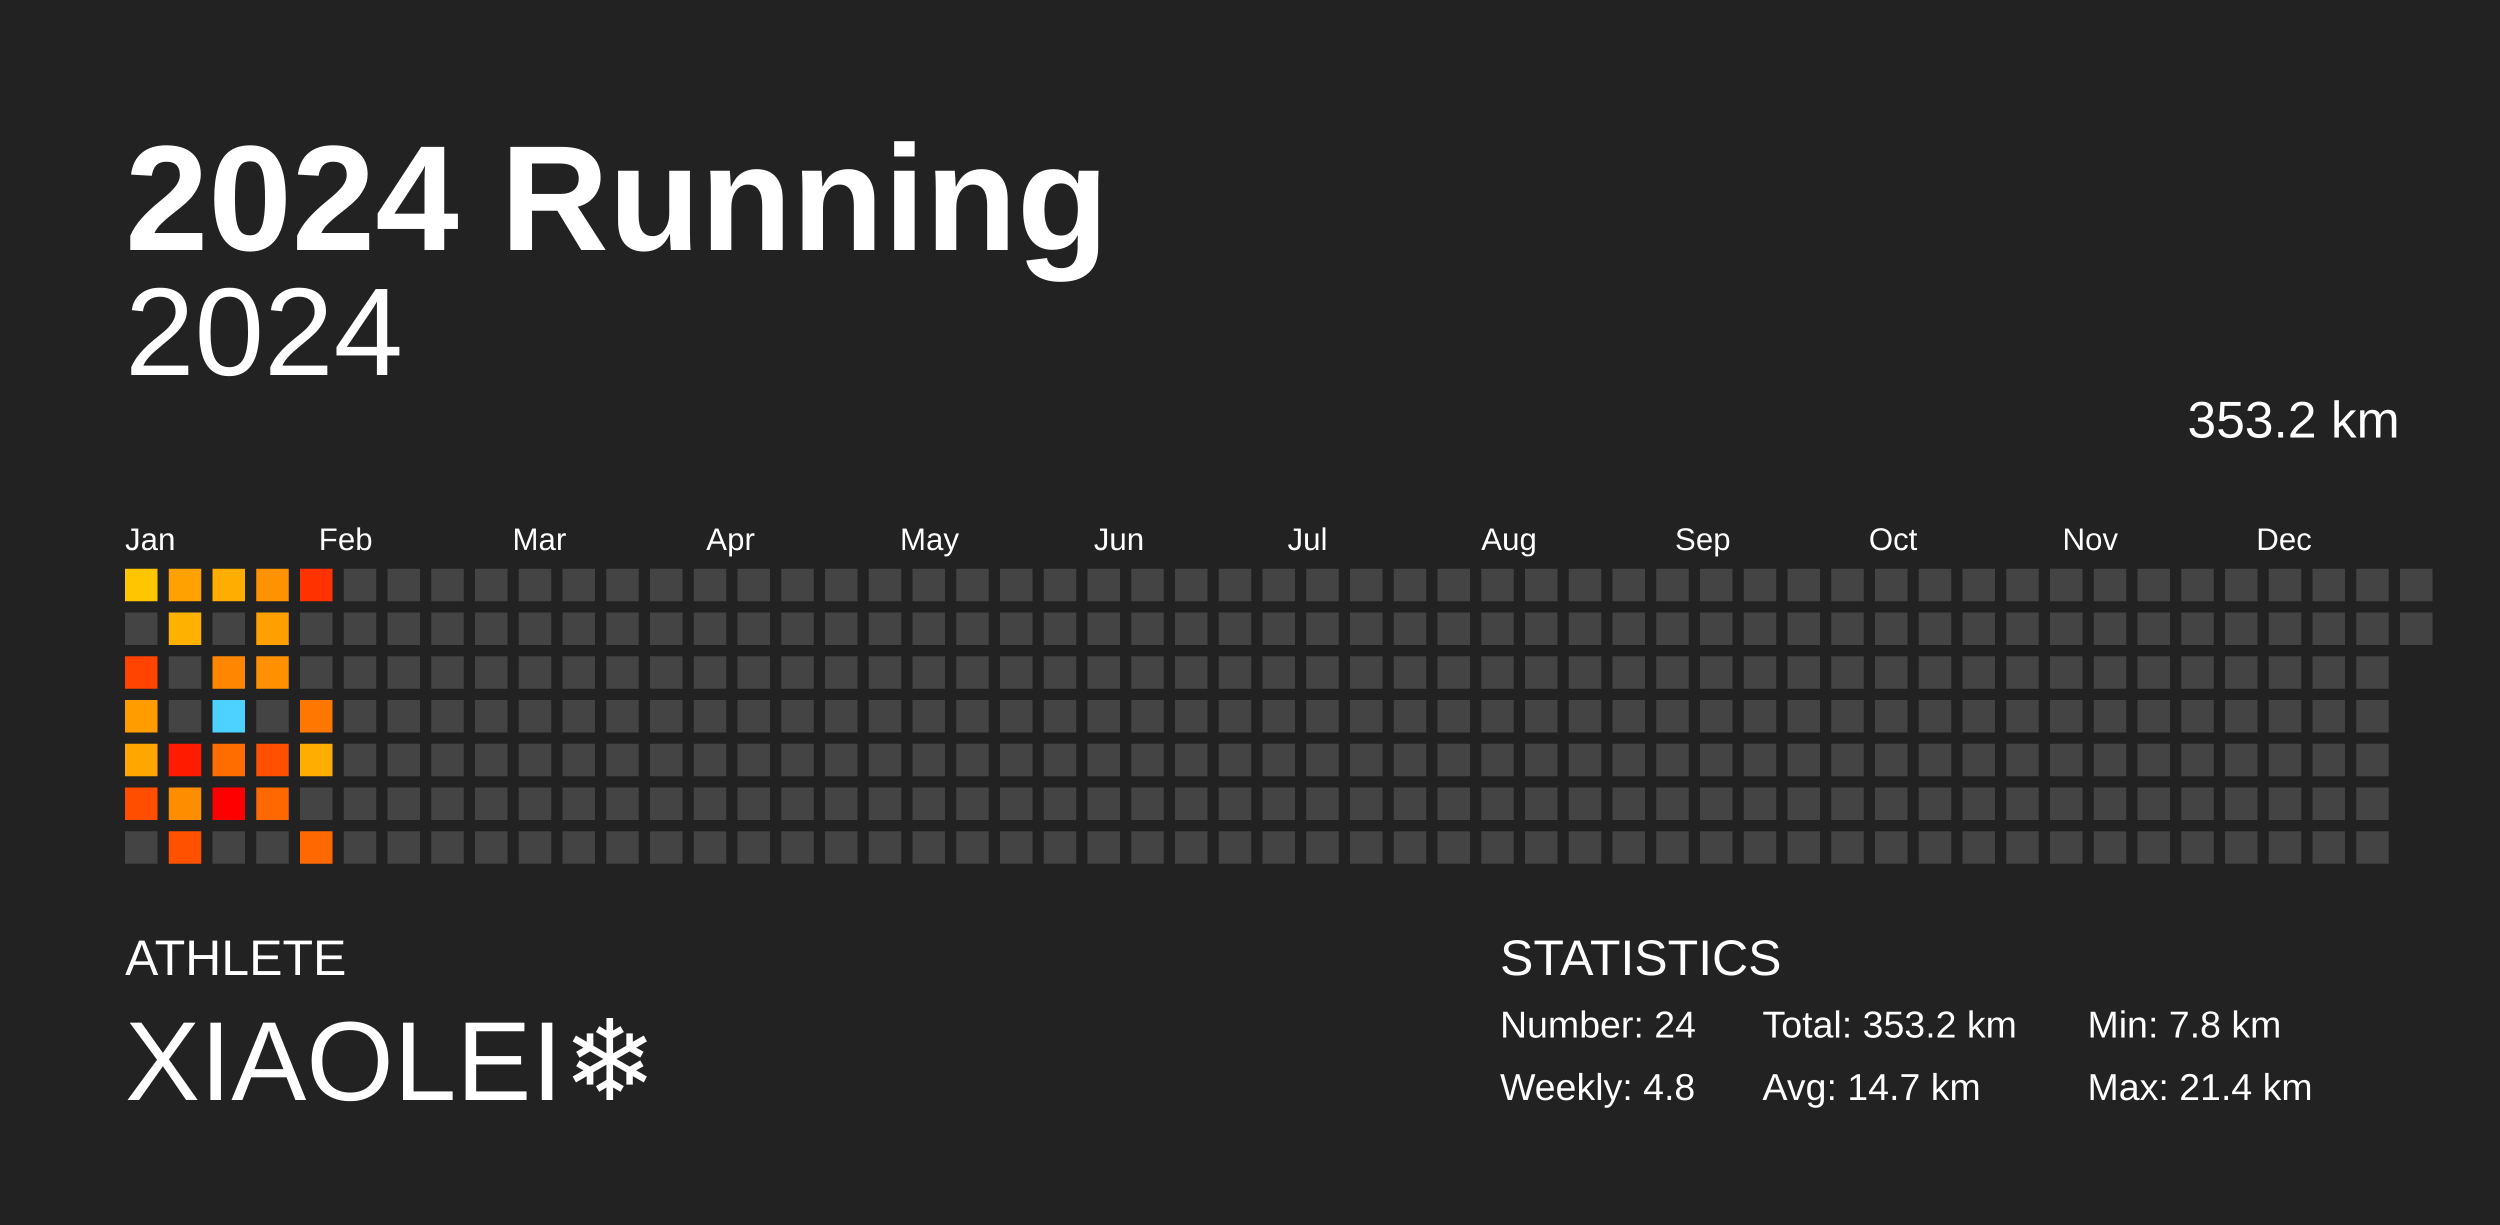
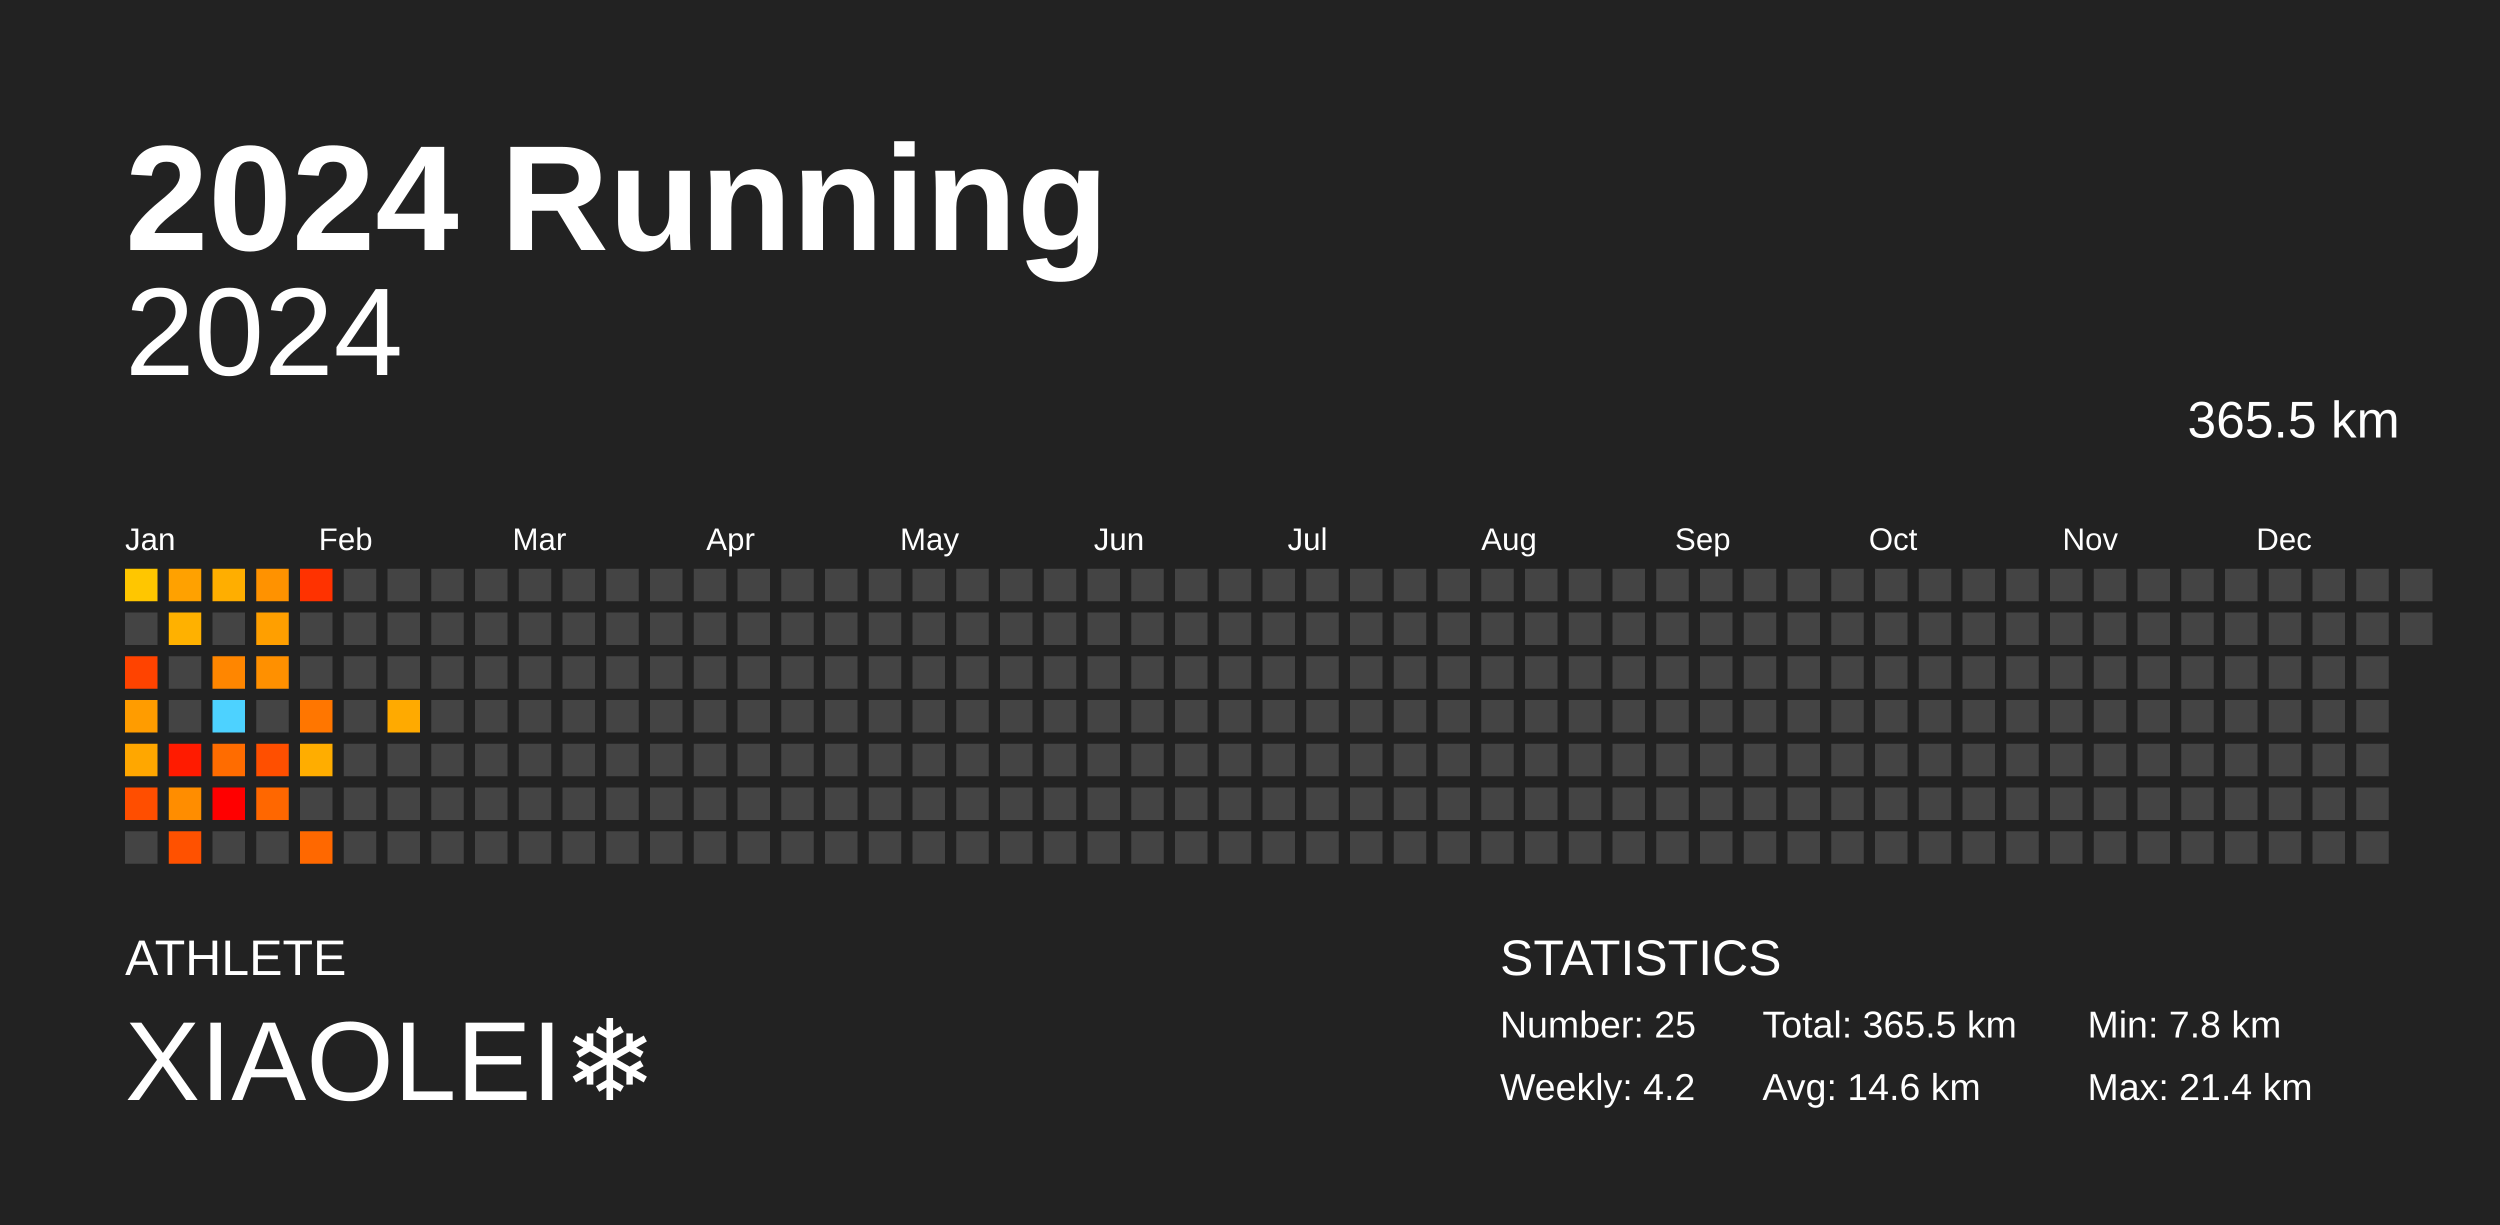
<svg xmlns="http://www.w3.org/2000/svg" baseProfile="full" height="98mm" version="1.1" viewBox="0,0,200,98" width="200mm">
  <defs />
  <rect fill="#222222" height="98" width="200" x="0" y="0" />
  <text fill="#FFFFFF" style="font-size:12px; font-family:Arial; font-weight:bold;" x="10" y="20">2024 Running</text>
  <text fill="#FFFFFF" style="font-size:4px; font-family:Arial" x="10" y="78">ATHLETE</text>
  <text fill="#FFFFFF" style="font-size:9px; font-family:Arial" x="10" y="88">XIAOLEI❄️</text>
  <text fill="#FFFFFF" style="font-size:4px; font-family:Arial" x="120" y="78">STATISTICS</text>
-   <text fill="#FFFFFF" style="font-size:3px; font-family:Arial" x="120" y="83">Number: 24</text>
-   <text fill="#FFFFFF" style="font-size:3px; font-family:Arial" x="120" y="88">Weekly: 4.8</text>
-   <text fill="#FFFFFF" style="font-size:3px; font-family:Arial" x="141" y="83">Total: 353.2 km</text>
-   <text fill="#FFFFFF" style="font-size:3px; font-family:Arial" x="141" y="88">Avg: 14.7 km</text>
+   <text fill="#FFFFFF" style="font-size:3px; font-family:Arial" x="120" y="83">Number: 25</text>
+   <text fill="#FFFFFF" style="font-size:3px; font-family:Arial" x="120" y="88">Weekly: 4.2</text>
+   <text fill="#FFFFFF" style="font-size:3px; font-family:Arial" x="141" y="83">Total: 365.5 km</text>
+   <text fill="#FFFFFF" style="font-size:3px; font-family:Arial" x="141" y="88">Avg: 14.6 km</text>
  <text fill="#FFFFFF" style="font-size:3px; font-family:Arial" x="167" y="83">Min: 7.8 km</text>
  <text fill="#FFFFFF" style="font-size:3px; font-family:Arial" x="167" y="88">Max: 21.4 km</text>
  <text alignment-baseline="hanging" fill="#FFFFFF" style="font-size:10.0px; font-family:Arial;" x="10" y="30">2024</text>
-   <text alignment-baseline="hanging" fill="#FFFFFF" style="font-size:4.125px; font-family:Arial;" x="175" y="35">353.2 km</text>
+   <text alignment-baseline="hanging" fill="#FFFFFF" style="font-size:4.125px; font-family:Arial;" x="175" y="35">365.5 km</text>
  <text fill="#FFFFFF" style="font-size:2.5px; font-family:Arial" x="10.0" y="44">Jan</text>
  <text fill="#FFFFFF" style="font-size:2.5px; font-family:Arial" x="25.5" y="44">Feb</text>
  <text fill="#FFFFFF" style="font-size:2.5px; font-family:Arial" x="41.0" y="44">Mar</text>
  <text fill="#FFFFFF" style="font-size:2.5px; font-family:Arial" x="56.5" y="44">Apr</text>
  <text fill="#FFFFFF" style="font-size:2.5px; font-family:Arial" x="72.0" y="44">May</text>
  <text fill="#FFFFFF" style="font-size:2.5px; font-family:Arial" x="87.5" y="44">Jun</text>
  <text fill="#FFFFFF" style="font-size:2.5px; font-family:Arial" x="103.0" y="44">Jul</text>
  <text fill="#FFFFFF" style="font-size:2.5px; font-family:Arial" x="118.5" y="44">Aug</text>
  <text fill="#FFFFFF" style="font-size:2.5px; font-family:Arial" x="134.0" y="44">Sep</text>
  <text fill="#FFFFFF" style="font-size:2.5px; font-family:Arial" x="149.5" y="44">Oct</text>
  <text fill="#FFFFFF" style="font-size:2.5px; font-family:Arial" x="165.0" y="44">Nov</text>
  <text fill="#FFFFFF" style="font-size:2.5px; font-family:Arial" x="180.5" y="44">Dec</text>
  <rect fill="#ffc600" height="2.6" width="2.6" x="10.0" y="45.5" />
  <rect fill="#444444" height="2.6" width="2.6" x="10.0" y="49.0" />
  <rect fill="#ff4300" height="2.6" width="2.6" x="10.0" y="52.5" />
  <rect fill="#ff9c00" height="2.6" width="2.6" x="10.0" y="56.0" />
  <rect fill="#ffa700" height="2.6" width="2.6" x="10.0" y="59.5" />
  <rect fill="#ff4e00" height="2.6" width="2.6" x="10.0" y="63.0" />
  <rect fill="#444444" height="2.6" width="2.6" x="10.0" y="66.5" />
  <rect fill="#ffa100" height="2.6" width="2.6" x="13.5" y="45.5" />
  <rect fill="#ffb100" height="2.6" width="2.6" x="13.5" y="49.0" />
  <rect fill="#444444" height="2.6" width="2.6" x="13.5" y="52.5" />
  <rect fill="#444444" height="2.6" width="2.6" x="13.5" y="56.0" />
  <rect fill="#ff1b00" height="2.6" width="2.6" x="13.5" y="59.5" />
  <rect fill="#ff8d00" height="2.6" width="2.6" x="13.5" y="63.0" />
  <rect fill="#ff5100" height="2.6" width="2.6" x="13.5" y="66.5" />
  <rect fill="#ffae00" height="2.6" width="2.6" x="17.0" y="45.5" />
  <rect fill="#444444" height="2.6" width="2.6" x="17.0" y="49.0" />
  <rect fill="#ff8600" height="2.6" width="2.6" x="17.0" y="52.5" />
  <rect fill="#4dd2ff" height="2.6" width="2.6" x="17.0" y="56.0" />
  <rect fill="#ff6c00" height="2.6" width="2.6" x="17.0" y="59.5" />
  <rect fill="red" height="2.6" width="2.6" x="17.0" y="63.0" />
  <rect fill="#444444" height="2.6" width="2.6" x="17.0" y="66.5" />
  <rect fill="#ff9200" height="2.6" width="2.6" x="20.5" y="45.5" />
  <rect fill="#ff9f00" height="2.6" width="2.6" x="20.5" y="49.0" />
  <rect fill="#ff9000" height="2.6" width="2.6" x="20.5" y="52.5" />
  <rect fill="#444444" height="2.6" width="2.6" x="20.5" y="56.0" />
  <rect fill="#ff4f00" height="2.6" width="2.6" x="20.5" y="59.5" />
  <rect fill="#ff6700" height="2.6" width="2.6" x="20.5" y="63.0" />
  <rect fill="#444444" height="2.6" width="2.6" x="20.5" y="66.5" />
  <rect fill="#ff3200" height="2.6" width="2.6" x="24.0" y="45.5" />
  <rect fill="#444444" height="2.6" width="2.6" x="24.0" y="49.0" />
  <rect fill="#444444" height="2.6" width="2.6" x="24.0" y="52.5" />
  <rect fill="#ff7600" height="2.6" width="2.6" x="24.0" y="56.0" />
  <rect fill="#ffad00" height="2.6" width="2.6" x="24.0" y="59.5" />
  <rect fill="#444444" height="2.6" width="2.6" x="24.0" y="63.0" />
  <rect fill="#ff6800" height="2.6" width="2.6" x="24.0" y="66.5" />
  <rect fill="#444444" height="2.6" width="2.6" x="27.5" y="45.5" />
  <rect fill="#444444" height="2.6" width="2.6" x="27.5" y="49.0" />
  <rect fill="#444444" height="2.6" width="2.6" x="27.5" y="52.5" />
  <rect fill="#444444" height="2.6" width="2.6" x="27.5" y="56.0" />
  <rect fill="#444444" height="2.6" width="2.6" x="27.5" y="59.5" />
  <rect fill="#444444" height="2.6" width="2.6" x="27.5" y="63.0" />
  <rect fill="#444444" height="2.6" width="2.6" x="27.5" y="66.5" />
  <rect fill="#444444" height="2.6" width="2.6" x="31.0" y="45.5" />
  <rect fill="#444444" height="2.6" width="2.6" x="31.0" y="49.0" />
  <rect fill="#444444" height="2.6" width="2.6" x="31.0" y="52.5" />
-   <rect fill="#444444" height="2.6" width="2.6" x="31.0" y="56.0" />
+   <rect fill="#ffaa00" height="2.6" width="2.6" x="31.0" y="56.0" />
  <rect fill="#444444" height="2.6" width="2.6" x="31.0" y="59.5" />
  <rect fill="#444444" height="2.6" width="2.6" x="31.0" y="63.0" />
  <rect fill="#444444" height="2.6" width="2.6" x="31.0" y="66.5" />
  <rect fill="#444444" height="2.6" width="2.6" x="34.5" y="45.5" />
  <rect fill="#444444" height="2.6" width="2.6" x="34.5" y="49.0" />
  <rect fill="#444444" height="2.6" width="2.6" x="34.5" y="52.5" />
  <rect fill="#444444" height="2.6" width="2.6" x="34.5" y="56.0" />
  <rect fill="#444444" height="2.6" width="2.6" x="34.5" y="59.5" />
  <rect fill="#444444" height="2.6" width="2.6" x="34.5" y="63.0" />
  <rect fill="#444444" height="2.6" width="2.6" x="34.5" y="66.5" />
  <rect fill="#444444" height="2.6" width="2.6" x="38.0" y="45.5" />
  <rect fill="#444444" height="2.6" width="2.6" x="38.0" y="49.0" />
  <rect fill="#444444" height="2.6" width="2.6" x="38.0" y="52.5" />
  <rect fill="#444444" height="2.6" width="2.6" x="38.0" y="56.0" />
  <rect fill="#444444" height="2.6" width="2.6" x="38.0" y="59.5" />
  <rect fill="#444444" height="2.6" width="2.6" x="38.0" y="63.0" />
  <rect fill="#444444" height="2.6" width="2.6" x="38.0" y="66.5" />
  <rect fill="#444444" height="2.6" width="2.6" x="41.5" y="45.5" />
  <rect fill="#444444" height="2.6" width="2.6" x="41.5" y="49.0" />
  <rect fill="#444444" height="2.6" width="2.6" x="41.5" y="52.5" />
  <rect fill="#444444" height="2.6" width="2.6" x="41.5" y="56.0" />
  <rect fill="#444444" height="2.6" width="2.6" x="41.5" y="59.5" />
  <rect fill="#444444" height="2.6" width="2.6" x="41.5" y="63.0" />
  <rect fill="#444444" height="2.6" width="2.6" x="41.5" y="66.5" />
  <rect fill="#444444" height="2.6" width="2.6" x="45.0" y="45.5" />
  <rect fill="#444444" height="2.6" width="2.6" x="45.0" y="49.0" />
  <rect fill="#444444" height="2.6" width="2.6" x="45.0" y="52.5" />
  <rect fill="#444444" height="2.6" width="2.6" x="45.0" y="56.0" />
  <rect fill="#444444" height="2.6" width="2.6" x="45.0" y="59.5" />
  <rect fill="#444444" height="2.6" width="2.6" x="45.0" y="63.0" />
  <rect fill="#444444" height="2.6" width="2.6" x="45.0" y="66.5" />
  <rect fill="#444444" height="2.6" width="2.6" x="48.5" y="45.5" />
  <rect fill="#444444" height="2.6" width="2.6" x="48.5" y="49.0" />
  <rect fill="#444444" height="2.6" width="2.6" x="48.5" y="52.5" />
  <rect fill="#444444" height="2.6" width="2.6" x="48.5" y="56.0" />
  <rect fill="#444444" height="2.6" width="2.6" x="48.5" y="59.5" />
  <rect fill="#444444" height="2.6" width="2.6" x="48.5" y="63.0" />
  <rect fill="#444444" height="2.6" width="2.6" x="48.5" y="66.5" />
  <rect fill="#444444" height="2.6" width="2.6" x="52.0" y="45.5" />
  <rect fill="#444444" height="2.6" width="2.6" x="52.0" y="49.0" />
  <rect fill="#444444" height="2.6" width="2.6" x="52.0" y="52.5" />
  <rect fill="#444444" height="2.6" width="2.6" x="52.0" y="56.0" />
  <rect fill="#444444" height="2.6" width="2.6" x="52.0" y="59.5" />
  <rect fill="#444444" height="2.6" width="2.6" x="52.0" y="63.0" />
  <rect fill="#444444" height="2.6" width="2.6" x="52.0" y="66.5" />
  <rect fill="#444444" height="2.6" width="2.6" x="55.5" y="45.5" />
  <rect fill="#444444" height="2.6" width="2.6" x="55.5" y="49.0" />
  <rect fill="#444444" height="2.6" width="2.6" x="55.5" y="52.5" />
  <rect fill="#444444" height="2.6" width="2.6" x="55.5" y="56.0" />
  <rect fill="#444444" height="2.6" width="2.6" x="55.5" y="59.5" />
  <rect fill="#444444" height="2.6" width="2.6" x="55.5" y="63.0" />
  <rect fill="#444444" height="2.6" width="2.6" x="55.5" y="66.5" />
  <rect fill="#444444" height="2.6" width="2.6" x="59.0" y="45.5" />
  <rect fill="#444444" height="2.6" width="2.6" x="59.0" y="49.0" />
  <rect fill="#444444" height="2.6" width="2.6" x="59.0" y="52.5" />
  <rect fill="#444444" height="2.6" width="2.6" x="59.0" y="56.0" />
  <rect fill="#444444" height="2.6" width="2.6" x="59.0" y="59.5" />
  <rect fill="#444444" height="2.6" width="2.6" x="59.0" y="63.0" />
  <rect fill="#444444" height="2.6" width="2.6" x="59.0" y="66.5" />
  <rect fill="#444444" height="2.6" width="2.6" x="62.5" y="45.5" />
  <rect fill="#444444" height="2.6" width="2.6" x="62.5" y="49.0" />
  <rect fill="#444444" height="2.6" width="2.6" x="62.5" y="52.5" />
  <rect fill="#444444" height="2.6" width="2.6" x="62.5" y="56.0" />
  <rect fill="#444444" height="2.6" width="2.6" x="62.5" y="59.5" />
  <rect fill="#444444" height="2.6" width="2.6" x="62.5" y="63.0" />
  <rect fill="#444444" height="2.6" width="2.6" x="62.5" y="66.5" />
  <rect fill="#444444" height="2.6" width="2.6" x="66.0" y="45.5" />
  <rect fill="#444444" height="2.6" width="2.6" x="66.0" y="49.0" />
  <rect fill="#444444" height="2.6" width="2.6" x="66.0" y="52.5" />
  <rect fill="#444444" height="2.6" width="2.6" x="66.0" y="56.0" />
  <rect fill="#444444" height="2.6" width="2.6" x="66.0" y="59.5" />
  <rect fill="#444444" height="2.6" width="2.6" x="66.0" y="63.0" />
  <rect fill="#444444" height="2.6" width="2.6" x="66.0" y="66.5" />
  <rect fill="#444444" height="2.6" width="2.6" x="69.5" y="45.5" />
  <rect fill="#444444" height="2.6" width="2.6" x="69.5" y="49.0" />
  <rect fill="#444444" height="2.6" width="2.6" x="69.5" y="52.5" />
  <rect fill="#444444" height="2.6" width="2.6" x="69.5" y="56.0" />
  <rect fill="#444444" height="2.6" width="2.6" x="69.5" y="59.5" />
  <rect fill="#444444" height="2.6" width="2.6" x="69.5" y="63.0" />
  <rect fill="#444444" height="2.6" width="2.6" x="69.5" y="66.5" />
  <rect fill="#444444" height="2.6" width="2.6" x="73.0" y="45.5" />
  <rect fill="#444444" height="2.6" width="2.6" x="73.0" y="49.0" />
  <rect fill="#444444" height="2.6" width="2.6" x="73.0" y="52.5" />
  <rect fill="#444444" height="2.6" width="2.6" x="73.0" y="56.0" />
  <rect fill="#444444" height="2.6" width="2.6" x="73.0" y="59.5" />
  <rect fill="#444444" height="2.6" width="2.6" x="73.0" y="63.0" />
  <rect fill="#444444" height="2.6" width="2.6" x="73.0" y="66.5" />
  <rect fill="#444444" height="2.6" width="2.6" x="76.5" y="45.5" />
  <rect fill="#444444" height="2.6" width="2.6" x="76.5" y="49.0" />
  <rect fill="#444444" height="2.6" width="2.6" x="76.5" y="52.5" />
  <rect fill="#444444" height="2.6" width="2.6" x="76.5" y="56.0" />
  <rect fill="#444444" height="2.6" width="2.6" x="76.5" y="59.5" />
  <rect fill="#444444" height="2.6" width="2.6" x="76.5" y="63.0" />
  <rect fill="#444444" height="2.6" width="2.6" x="76.5" y="66.5" />
  <rect fill="#444444" height="2.6" width="2.6" x="80.0" y="45.5" />
  <rect fill="#444444" height="2.6" width="2.6" x="80.0" y="49.0" />
  <rect fill="#444444" height="2.6" width="2.6" x="80.0" y="52.5" />
  <rect fill="#444444" height="2.6" width="2.6" x="80.0" y="56.0" />
  <rect fill="#444444" height="2.6" width="2.6" x="80.0" y="59.5" />
  <rect fill="#444444" height="2.6" width="2.6" x="80.0" y="63.0" />
  <rect fill="#444444" height="2.6" width="2.6" x="80.0" y="66.5" />
  <rect fill="#444444" height="2.6" width="2.6" x="83.5" y="45.5" />
  <rect fill="#444444" height="2.6" width="2.6" x="83.5" y="49.0" />
  <rect fill="#444444" height="2.6" width="2.6" x="83.5" y="52.5" />
  <rect fill="#444444" height="2.6" width="2.6" x="83.5" y="56.0" />
  <rect fill="#444444" height="2.6" width="2.6" x="83.5" y="59.5" />
  <rect fill="#444444" height="2.6" width="2.6" x="83.5" y="63.0" />
  <rect fill="#444444" height="2.6" width="2.6" x="83.5" y="66.5" />
  <rect fill="#444444" height="2.6" width="2.6" x="87.0" y="45.5" />
  <rect fill="#444444" height="2.6" width="2.6" x="87.0" y="49.0" />
  <rect fill="#444444" height="2.6" width="2.6" x="87.0" y="52.5" />
  <rect fill="#444444" height="2.6" width="2.6" x="87.0" y="56.0" />
  <rect fill="#444444" height="2.6" width="2.6" x="87.0" y="59.5" />
  <rect fill="#444444" height="2.6" width="2.6" x="87.0" y="63.0" />
  <rect fill="#444444" height="2.6" width="2.6" x="87.0" y="66.5" />
  <rect fill="#444444" height="2.6" width="2.6" x="90.5" y="45.5" />
  <rect fill="#444444" height="2.6" width="2.6" x="90.5" y="49.0" />
  <rect fill="#444444" height="2.6" width="2.6" x="90.5" y="52.5" />
  <rect fill="#444444" height="2.6" width="2.6" x="90.5" y="56.0" />
  <rect fill="#444444" height="2.6" width="2.6" x="90.5" y="59.5" />
  <rect fill="#444444" height="2.6" width="2.6" x="90.5" y="63.0" />
  <rect fill="#444444" height="2.6" width="2.6" x="90.5" y="66.5" />
  <rect fill="#444444" height="2.6" width="2.6" x="94.0" y="45.5" />
  <rect fill="#444444" height="2.6" width="2.6" x="94.0" y="49.0" />
  <rect fill="#444444" height="2.6" width="2.6" x="94.0" y="52.5" />
  <rect fill="#444444" height="2.6" width="2.6" x="94.0" y="56.0" />
  <rect fill="#444444" height="2.6" width="2.6" x="94.0" y="59.5" />
  <rect fill="#444444" height="2.6" width="2.6" x="94.0" y="63.0" />
  <rect fill="#444444" height="2.6" width="2.6" x="94.0" y="66.5" />
  <rect fill="#444444" height="2.6" width="2.6" x="97.5" y="45.5" />
  <rect fill="#444444" height="2.6" width="2.6" x="97.5" y="49.0" />
  <rect fill="#444444" height="2.6" width="2.6" x="97.5" y="52.5" />
  <rect fill="#444444" height="2.6" width="2.6" x="97.5" y="56.0" />
  <rect fill="#444444" height="2.6" width="2.6" x="97.5" y="59.5" />
  <rect fill="#444444" height="2.6" width="2.6" x="97.5" y="63.0" />
  <rect fill="#444444" height="2.6" width="2.6" x="97.5" y="66.5" />
  <rect fill="#444444" height="2.6" width="2.6" x="101.0" y="45.5" />
  <rect fill="#444444" height="2.6" width="2.6" x="101.0" y="49.0" />
  <rect fill="#444444" height="2.6" width="2.6" x="101.0" y="52.5" />
  <rect fill="#444444" height="2.6" width="2.6" x="101.0" y="56.0" />
  <rect fill="#444444" height="2.6" width="2.6" x="101.0" y="59.5" />
  <rect fill="#444444" height="2.6" width="2.6" x="101.0" y="63.0" />
  <rect fill="#444444" height="2.6" width="2.6" x="101.0" y="66.5" />
  <rect fill="#444444" height="2.6" width="2.6" x="104.5" y="45.5" />
  <rect fill="#444444" height="2.6" width="2.6" x="104.5" y="49.0" />
  <rect fill="#444444" height="2.6" width="2.6" x="104.5" y="52.5" />
  <rect fill="#444444" height="2.6" width="2.6" x="104.5" y="56.0" />
  <rect fill="#444444" height="2.6" width="2.6" x="104.5" y="59.5" />
  <rect fill="#444444" height="2.6" width="2.6" x="104.5" y="63.0" />
  <rect fill="#444444" height="2.6" width="2.6" x="104.5" y="66.5" />
  <rect fill="#444444" height="2.6" width="2.6" x="108.0" y="45.5" />
  <rect fill="#444444" height="2.6" width="2.6" x="108.0" y="49.0" />
  <rect fill="#444444" height="2.6" width="2.6" x="108.0" y="52.5" />
  <rect fill="#444444" height="2.6" width="2.6" x="108.0" y="56.0" />
  <rect fill="#444444" height="2.6" width="2.6" x="108.0" y="59.5" />
  <rect fill="#444444" height="2.6" width="2.6" x="108.0" y="63.0" />
  <rect fill="#444444" height="2.6" width="2.6" x="108.0" y="66.5" />
  <rect fill="#444444" height="2.6" width="2.6" x="111.5" y="45.5" />
  <rect fill="#444444" height="2.6" width="2.6" x="111.5" y="49.0" />
  <rect fill="#444444" height="2.6" width="2.6" x="111.5" y="52.5" />
  <rect fill="#444444" height="2.6" width="2.6" x="111.5" y="56.0" />
  <rect fill="#444444" height="2.6" width="2.6" x="111.5" y="59.5" />
  <rect fill="#444444" height="2.6" width="2.6" x="111.5" y="63.0" />
  <rect fill="#444444" height="2.6" width="2.6" x="111.5" y="66.5" />
  <rect fill="#444444" height="2.6" width="2.6" x="115.0" y="45.5" />
  <rect fill="#444444" height="2.6" width="2.6" x="115.0" y="49.0" />
  <rect fill="#444444" height="2.6" width="2.6" x="115.0" y="52.5" />
  <rect fill="#444444" height="2.6" width="2.6" x="115.0" y="56.0" />
  <rect fill="#444444" height="2.6" width="2.6" x="115.0" y="59.5" />
  <rect fill="#444444" height="2.6" width="2.6" x="115.0" y="63.0" />
  <rect fill="#444444" height="2.6" width="2.6" x="115.0" y="66.5" />
  <rect fill="#444444" height="2.6" width="2.6" x="118.5" y="45.5" />
  <rect fill="#444444" height="2.6" width="2.6" x="118.5" y="49.0" />
  <rect fill="#444444" height="2.6" width="2.6" x="118.5" y="52.5" />
  <rect fill="#444444" height="2.6" width="2.6" x="118.5" y="56.0" />
  <rect fill="#444444" height="2.6" width="2.6" x="118.5" y="59.5" />
  <rect fill="#444444" height="2.6" width="2.6" x="118.5" y="63.0" />
  <rect fill="#444444" height="2.6" width="2.6" x="118.5" y="66.5" />
  <rect fill="#444444" height="2.6" width="2.6" x="122.0" y="45.5" />
  <rect fill="#444444" height="2.6" width="2.6" x="122.0" y="49.0" />
  <rect fill="#444444" height="2.6" width="2.6" x="122.0" y="52.5" />
  <rect fill="#444444" height="2.6" width="2.6" x="122.0" y="56.0" />
  <rect fill="#444444" height="2.6" width="2.6" x="122.0" y="59.5" />
  <rect fill="#444444" height="2.6" width="2.6" x="122.0" y="63.0" />
  <rect fill="#444444" height="2.6" width="2.6" x="122.0" y="66.5" />
  <rect fill="#444444" height="2.6" width="2.6" x="125.5" y="45.5" />
  <rect fill="#444444" height="2.6" width="2.6" x="125.5" y="49.0" />
  <rect fill="#444444" height="2.6" width="2.6" x="125.5" y="52.5" />
  <rect fill="#444444" height="2.6" width="2.6" x="125.5" y="56.0" />
  <rect fill="#444444" height="2.6" width="2.6" x="125.5" y="59.5" />
  <rect fill="#444444" height="2.6" width="2.6" x="125.5" y="63.0" />
  <rect fill="#444444" height="2.6" width="2.6" x="125.5" y="66.5" />
  <rect fill="#444444" height="2.6" width="2.6" x="129.0" y="45.5" />
  <rect fill="#444444" height="2.6" width="2.6" x="129.0" y="49.0" />
  <rect fill="#444444" height="2.6" width="2.6" x="129.0" y="52.5" />
  <rect fill="#444444" height="2.6" width="2.6" x="129.0" y="56.0" />
  <rect fill="#444444" height="2.6" width="2.6" x="129.0" y="59.5" />
  <rect fill="#444444" height="2.6" width="2.6" x="129.0" y="63.0" />
  <rect fill="#444444" height="2.6" width="2.6" x="129.0" y="66.5" />
  <rect fill="#444444" height="2.6" width="2.6" x="132.5" y="45.5" />
  <rect fill="#444444" height="2.6" width="2.6" x="132.5" y="49.0" />
  <rect fill="#444444" height="2.6" width="2.6" x="132.5" y="52.5" />
  <rect fill="#444444" height="2.6" width="2.6" x="132.5" y="56.0" />
  <rect fill="#444444" height="2.6" width="2.6" x="132.5" y="59.5" />
  <rect fill="#444444" height="2.6" width="2.6" x="132.5" y="63.0" />
  <rect fill="#444444" height="2.6" width="2.6" x="132.5" y="66.5" />
  <rect fill="#444444" height="2.6" width="2.6" x="136.0" y="45.5" />
  <rect fill="#444444" height="2.6" width="2.6" x="136.0" y="49.0" />
  <rect fill="#444444" height="2.6" width="2.6" x="136.0" y="52.5" />
  <rect fill="#444444" height="2.6" width="2.6" x="136.0" y="56.0" />
  <rect fill="#444444" height="2.6" width="2.6" x="136.0" y="59.5" />
  <rect fill="#444444" height="2.6" width="2.6" x="136.0" y="63.0" />
  <rect fill="#444444" height="2.6" width="2.6" x="136.0" y="66.5" />
  <rect fill="#444444" height="2.6" width="2.6" x="139.5" y="45.5" />
  <rect fill="#444444" height="2.6" width="2.6" x="139.5" y="49.0" />
  <rect fill="#444444" height="2.6" width="2.6" x="139.5" y="52.5" />
  <rect fill="#444444" height="2.6" width="2.6" x="139.5" y="56.0" />
  <rect fill="#444444" height="2.6" width="2.6" x="139.5" y="59.5" />
  <rect fill="#444444" height="2.6" width="2.6" x="139.5" y="63.0" />
  <rect fill="#444444" height="2.6" width="2.6" x="139.5" y="66.5" />
  <rect fill="#444444" height="2.6" width="2.6" x="143.0" y="45.5" />
  <rect fill="#444444" height="2.6" width="2.6" x="143.0" y="49.0" />
  <rect fill="#444444" height="2.6" width="2.6" x="143.0" y="52.5" />
  <rect fill="#444444" height="2.6" width="2.6" x="143.0" y="56.0" />
  <rect fill="#444444" height="2.6" width="2.6" x="143.0" y="59.5" />
  <rect fill="#444444" height="2.6" width="2.6" x="143.0" y="63.0" />
  <rect fill="#444444" height="2.6" width="2.6" x="143.0" y="66.5" />
  <rect fill="#444444" height="2.6" width="2.6" x="146.5" y="45.5" />
  <rect fill="#444444" height="2.6" width="2.6" x="146.5" y="49.0" />
  <rect fill="#444444" height="2.6" width="2.6" x="146.5" y="52.5" />
  <rect fill="#444444" height="2.6" width="2.6" x="146.5" y="56.0" />
  <rect fill="#444444" height="2.6" width="2.6" x="146.5" y="59.5" />
  <rect fill="#444444" height="2.6" width="2.6" x="146.5" y="63.0" />
  <rect fill="#444444" height="2.6" width="2.6" x="146.5" y="66.5" />
  <rect fill="#444444" height="2.6" width="2.6" x="150.0" y="45.5" />
  <rect fill="#444444" height="2.6" width="2.6" x="150.0" y="49.0" />
  <rect fill="#444444" height="2.6" width="2.6" x="150.0" y="52.5" />
  <rect fill="#444444" height="2.6" width="2.6" x="150.0" y="56.0" />
  <rect fill="#444444" height="2.6" width="2.6" x="150.0" y="59.5" />
  <rect fill="#444444" height="2.6" width="2.6" x="150.0" y="63.0" />
  <rect fill="#444444" height="2.6" width="2.6" x="150.0" y="66.5" />
  <rect fill="#444444" height="2.6" width="2.6" x="153.5" y="45.5" />
  <rect fill="#444444" height="2.6" width="2.6" x="153.5" y="49.0" />
  <rect fill="#444444" height="2.6" width="2.6" x="153.5" y="52.5" />
  <rect fill="#444444" height="2.6" width="2.6" x="153.5" y="56.0" />
  <rect fill="#444444" height="2.6" width="2.6" x="153.5" y="59.5" />
  <rect fill="#444444" height="2.6" width="2.6" x="153.5" y="63.0" />
  <rect fill="#444444" height="2.6" width="2.6" x="153.5" y="66.5" />
  <rect fill="#444444" height="2.6" width="2.6" x="157.0" y="45.5" />
  <rect fill="#444444" height="2.6" width="2.6" x="157.0" y="49.0" />
  <rect fill="#444444" height="2.6" width="2.6" x="157.0" y="52.5" />
  <rect fill="#444444" height="2.6" width="2.6" x="157.0" y="56.0" />
  <rect fill="#444444" height="2.6" width="2.6" x="157.0" y="59.5" />
  <rect fill="#444444" height="2.6" width="2.6" x="157.0" y="63.0" />
  <rect fill="#444444" height="2.6" width="2.6" x="157.0" y="66.5" />
  <rect fill="#444444" height="2.6" width="2.6" x="160.5" y="45.5" />
  <rect fill="#444444" height="2.6" width="2.6" x="160.5" y="49.0" />
  <rect fill="#444444" height="2.6" width="2.6" x="160.5" y="52.5" />
  <rect fill="#444444" height="2.6" width="2.6" x="160.5" y="56.0" />
  <rect fill="#444444" height="2.6" width="2.6" x="160.5" y="59.5" />
  <rect fill="#444444" height="2.6" width="2.6" x="160.5" y="63.0" />
  <rect fill="#444444" height="2.6" width="2.6" x="160.5" y="66.5" />
  <rect fill="#444444" height="2.6" width="2.6" x="164.0" y="45.5" />
  <rect fill="#444444" height="2.6" width="2.6" x="164.0" y="49.0" />
  <rect fill="#444444" height="2.6" width="2.6" x="164.0" y="52.5" />
  <rect fill="#444444" height="2.6" width="2.6" x="164.0" y="56.0" />
  <rect fill="#444444" height="2.6" width="2.6" x="164.0" y="59.5" />
  <rect fill="#444444" height="2.6" width="2.6" x="164.0" y="63.0" />
  <rect fill="#444444" height="2.6" width="2.6" x="164.0" y="66.5" />
  <rect fill="#444444" height="2.6" width="2.6" x="167.5" y="45.5" />
  <rect fill="#444444" height="2.6" width="2.6" x="167.5" y="49.0" />
  <rect fill="#444444" height="2.6" width="2.6" x="167.5" y="52.5" />
  <rect fill="#444444" height="2.6" width="2.6" x="167.5" y="56.0" />
  <rect fill="#444444" height="2.6" width="2.6" x="167.5" y="59.5" />
  <rect fill="#444444" height="2.6" width="2.6" x="167.5" y="63.0" />
  <rect fill="#444444" height="2.6" width="2.6" x="167.5" y="66.5" />
  <rect fill="#444444" height="2.6" width="2.6" x="171.0" y="45.5" />
  <rect fill="#444444" height="2.6" width="2.6" x="171.0" y="49.0" />
  <rect fill="#444444" height="2.6" width="2.6" x="171.0" y="52.5" />
  <rect fill="#444444" height="2.6" width="2.6" x="171.0" y="56.0" />
  <rect fill="#444444" height="2.6" width="2.6" x="171.0" y="59.5" />
  <rect fill="#444444" height="2.6" width="2.6" x="171.0" y="63.0" />
  <rect fill="#444444" height="2.6" width="2.6" x="171.0" y="66.5" />
  <rect fill="#444444" height="2.6" width="2.6" x="174.5" y="45.5" />
  <rect fill="#444444" height="2.6" width="2.6" x="174.5" y="49.0" />
  <rect fill="#444444" height="2.6" width="2.6" x="174.5" y="52.5" />
  <rect fill="#444444" height="2.6" width="2.6" x="174.5" y="56.0" />
  <rect fill="#444444" height="2.6" width="2.6" x="174.5" y="59.5" />
  <rect fill="#444444" height="2.6" width="2.6" x="174.5" y="63.0" />
  <rect fill="#444444" height="2.6" width="2.6" x="174.5" y="66.5" />
  <rect fill="#444444" height="2.6" width="2.6" x="178.0" y="45.5" />
  <rect fill="#444444" height="2.6" width="2.6" x="178.0" y="49.0" />
  <rect fill="#444444" height="2.6" width="2.6" x="178.0" y="52.5" />
  <rect fill="#444444" height="2.6" width="2.6" x="178.0" y="56.0" />
  <rect fill="#444444" height="2.6" width="2.6" x="178.0" y="59.5" />
  <rect fill="#444444" height="2.6" width="2.6" x="178.0" y="63.0" />
  <rect fill="#444444" height="2.6" width="2.6" x="178.0" y="66.5" />
  <rect fill="#444444" height="2.6" width="2.6" x="181.5" y="45.5" />
  <rect fill="#444444" height="2.6" width="2.6" x="181.5" y="49.0" />
  <rect fill="#444444" height="2.6" width="2.6" x="181.5" y="52.5" />
  <rect fill="#444444" height="2.6" width="2.6" x="181.5" y="56.0" />
  <rect fill="#444444" height="2.6" width="2.6" x="181.5" y="59.5" />
  <rect fill="#444444" height="2.6" width="2.6" x="181.5" y="63.0" />
  <rect fill="#444444" height="2.6" width="2.6" x="181.5" y="66.5" />
  <rect fill="#444444" height="2.6" width="2.6" x="185.0" y="45.5" />
  <rect fill="#444444" height="2.6" width="2.6" x="185.0" y="49.0" />
  <rect fill="#444444" height="2.6" width="2.6" x="185.0" y="52.5" />
  <rect fill="#444444" height="2.6" width="2.6" x="185.0" y="56.0" />
  <rect fill="#444444" height="2.6" width="2.6" x="185.0" y="59.5" />
  <rect fill="#444444" height="2.6" width="2.6" x="185.0" y="63.0" />
  <rect fill="#444444" height="2.6" width="2.6" x="185.0" y="66.5" />
  <rect fill="#444444" height="2.6" width="2.6" x="188.5" y="45.5" />
  <rect fill="#444444" height="2.6" width="2.6" x="188.5" y="49.0" />
  <rect fill="#444444" height="2.6" width="2.6" x="188.5" y="52.5" />
  <rect fill="#444444" height="2.6" width="2.6" x="188.5" y="56.0" />
  <rect fill="#444444" height="2.6" width="2.6" x="188.5" y="59.5" />
  <rect fill="#444444" height="2.6" width="2.6" x="188.5" y="63.0" />
  <rect fill="#444444" height="2.6" width="2.6" x="188.5" y="66.5" />
  <rect fill="#444444" height="2.6" width="2.6" x="192.0" y="45.5" />
  <rect fill="#444444" height="2.6" width="2.6" x="192.0" y="49.0" />
</svg>
